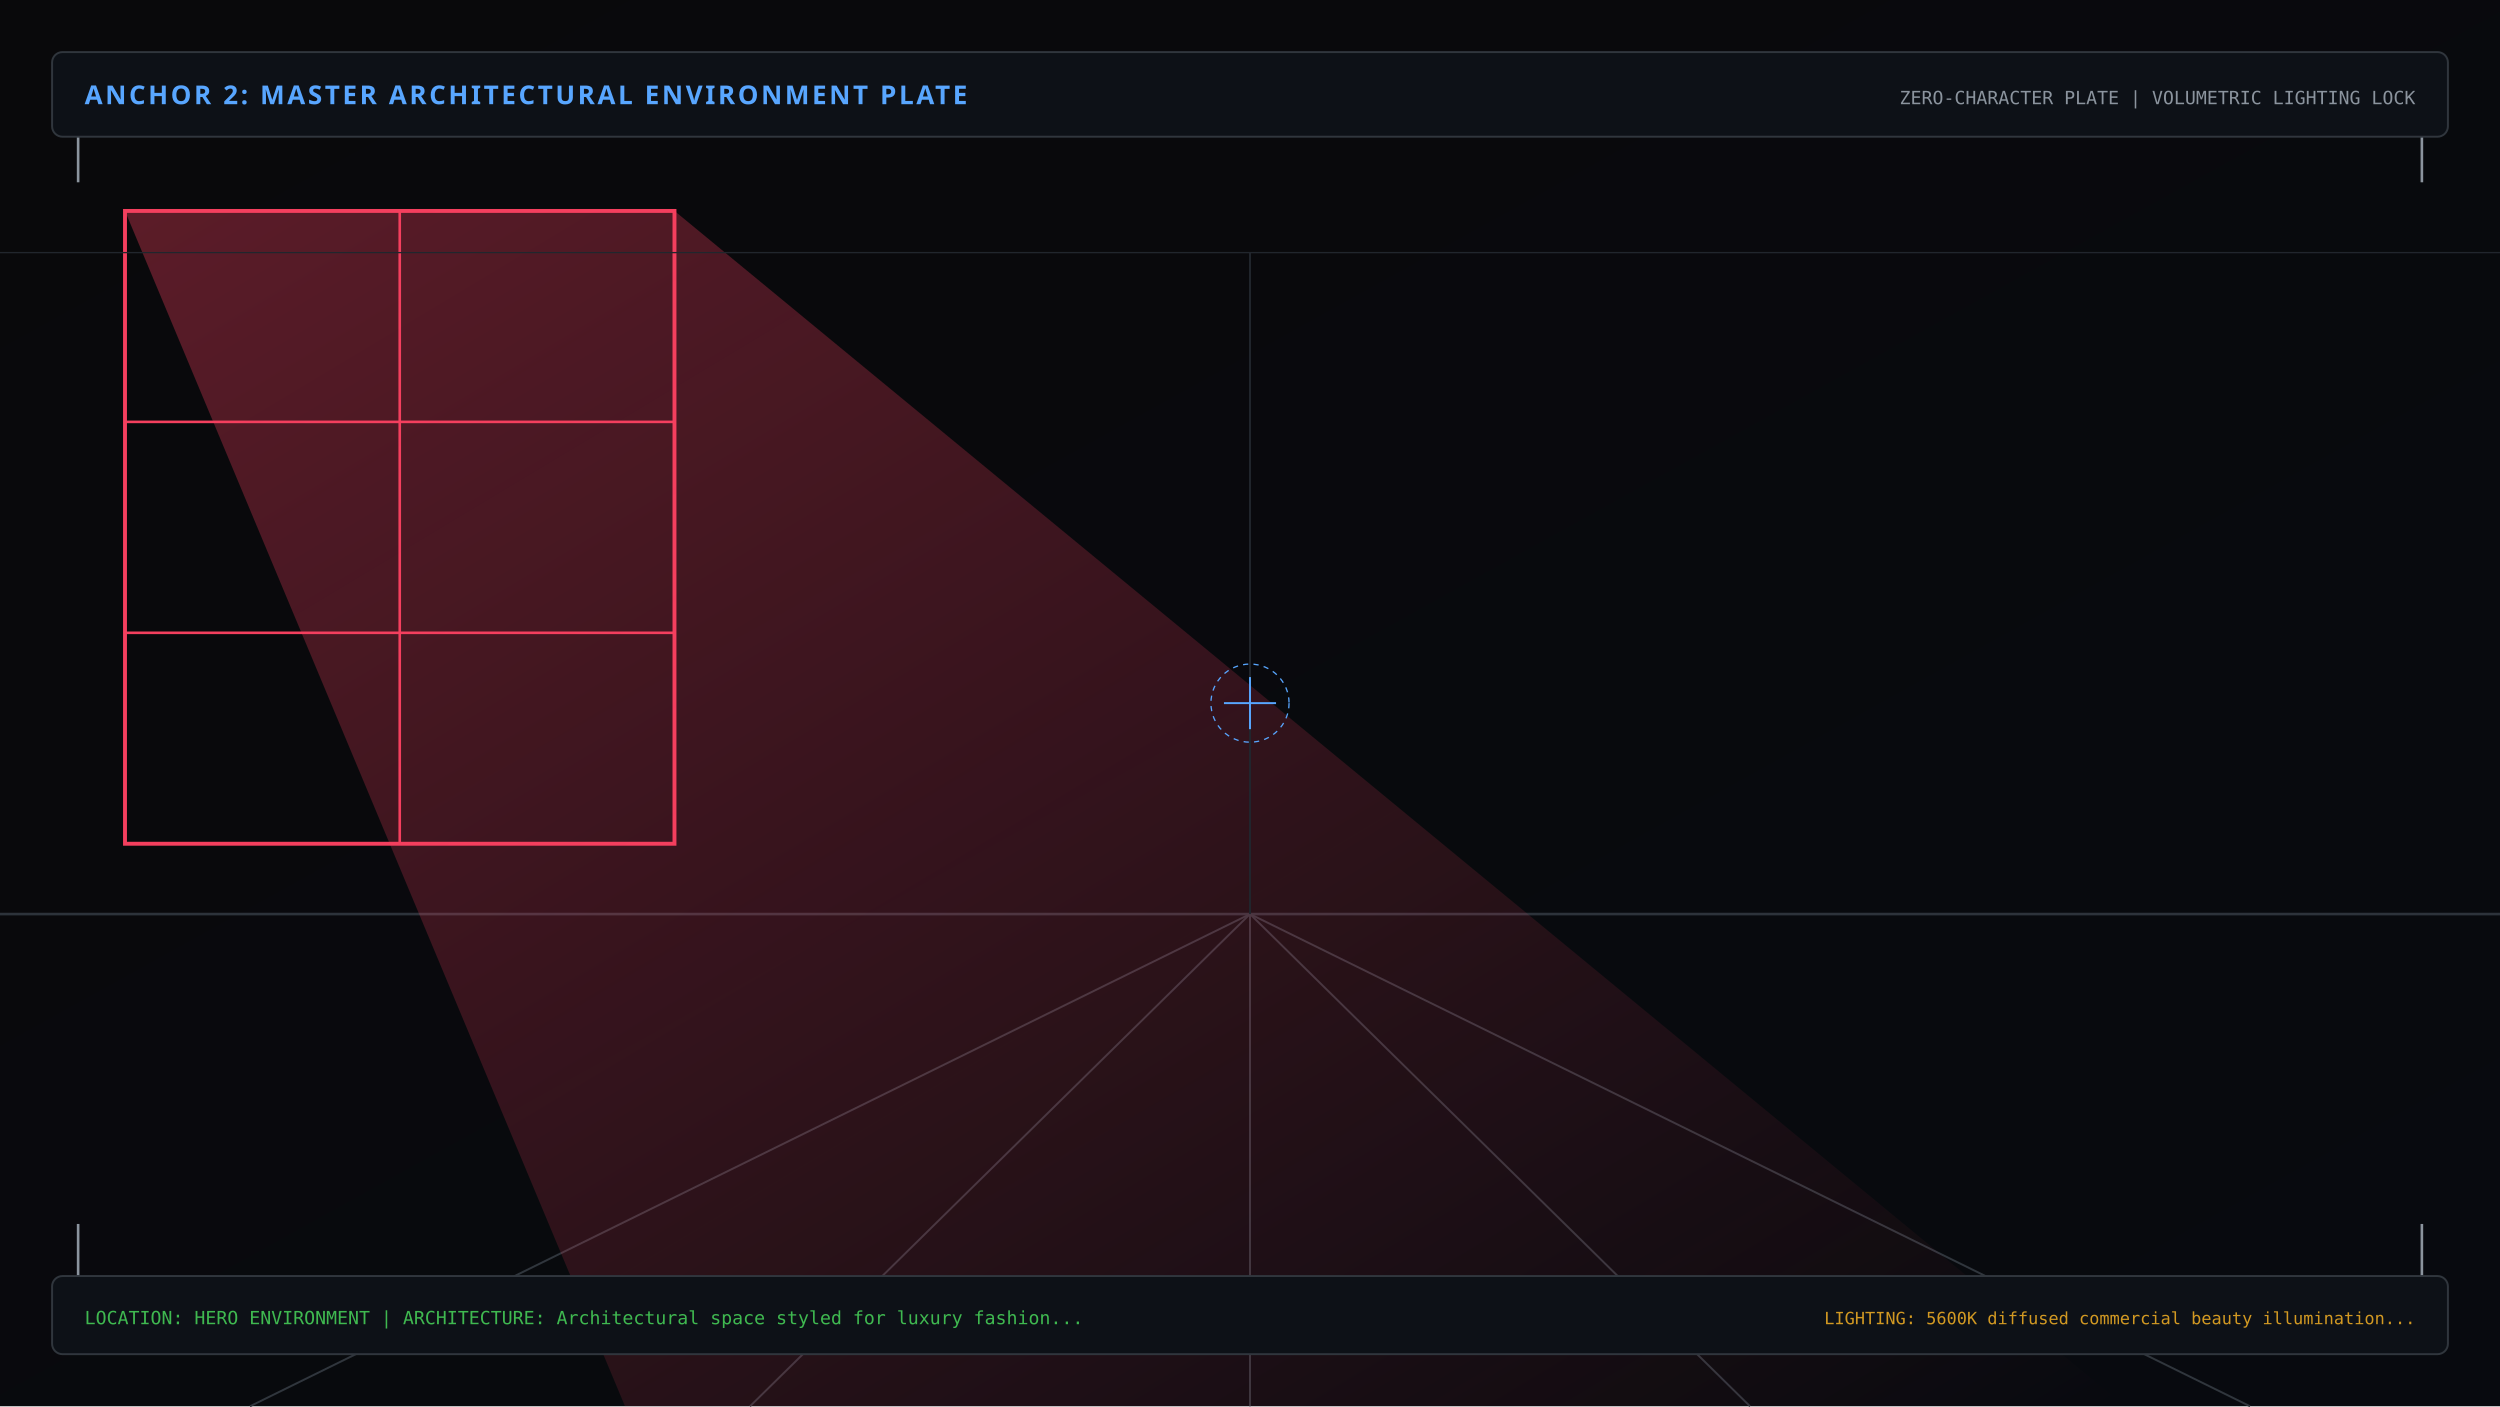
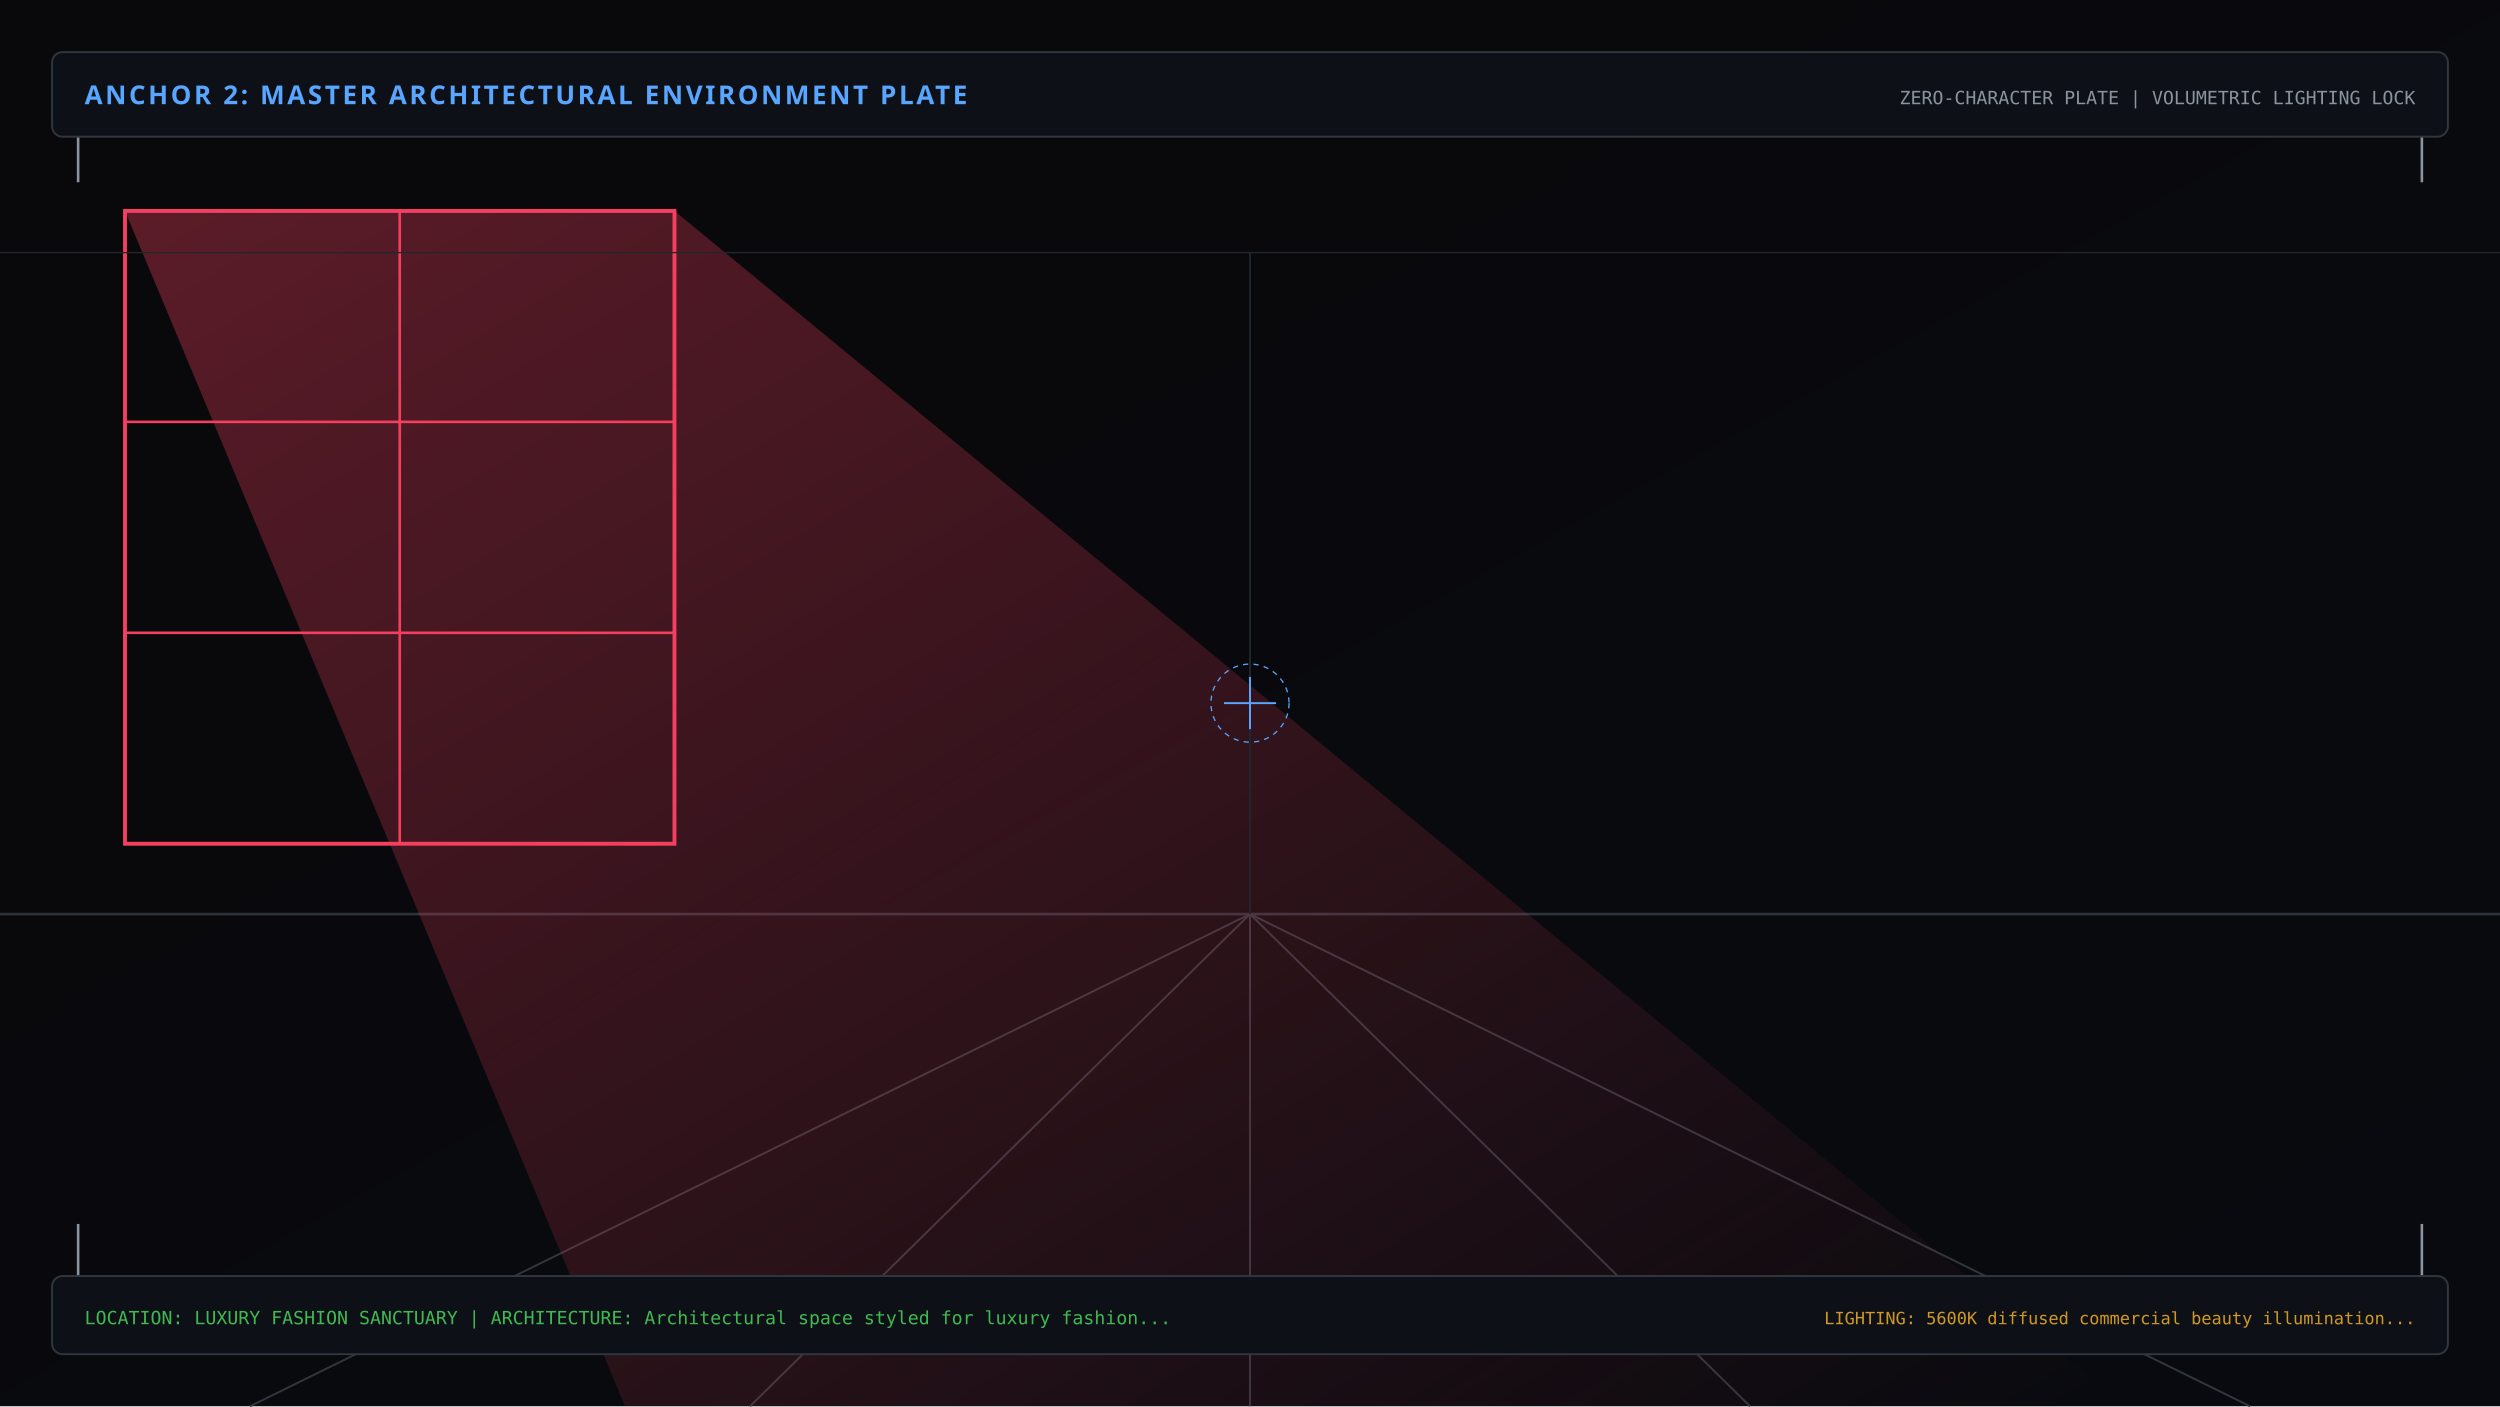
<svg xmlns="http://www.w3.org/2000/svg" viewBox="0 0 1920 1080" width="100%" height="100%">
  <defs>
    <linearGradient id="envGrad" x1="0%" y1="0%" x2="100%" y2="100%">
      <stop offset="0%" stop-color="#09090B" />
      <stop offset="100%" stop-color="#080A0F" />
    </linearGradient>
    <linearGradient id="lightRay" x1="0%" y1="0%" x2="100%" y2="100%">
      <stop offset="0%" stop-color="#F43F5E" stop-opacity="0.35" />
      <stop offset="100%" stop-color="#F43F5E" stop-opacity="0.0" />
    </linearGradient>
  </defs>
  <rect width="1920" height="1080" fill="url(#envGrad)" />
  <line x1="0" y1="702" x2="1920" y2="702" stroke="#2D333B" stroke-width="2" />
  <line x1="960" y1="702" x2="192" y2="1080" stroke="#30363D" stroke-width="1.5" />
  <line x1="960" y1="702" x2="576" y2="1080" stroke="#30363D" stroke-width="1.5" />
  <line x1="960" y1="702" x2="960" y2="1080" stroke="#30363D" stroke-width="1.5" />
  <line x1="960" y1="702" x2="1344" y2="1080" stroke="#30363D" stroke-width="1.5" />
  <line x1="960" y1="702" x2="1728" y2="1080" stroke="#30363D" stroke-width="1.5" />
  <rect x="96" y="162" width="422" height="486" fill="none" stroke="#F43F5E" stroke-width="3" />
  <line x1="307" y1="162" x2="307" y2="648" stroke="#F43F5E" stroke-width="2" />
  <line x1="96" y1="324" x2="518" y2="324" stroke="#F43F5E" stroke-width="2" />
  <line x1="96" y1="486" x2="518" y2="486" stroke="#F43F5E" stroke-width="2" />
  <polygon points="96,162 518,162 1632,1080 480,1080" fill="url(#lightRay)" />
  <line x1="960" y1="194" x2="960" y2="702" stroke="#21262D" stroke-width="1.5" />
  <line x1="0" y1="194" x2="1920" y2="194" stroke="#21262D" stroke-width="1" />
  <circle cx="960" cy="540" r="30" fill="none" stroke="#58A6FF" stroke-width="1" stroke-dasharray="4,4" />
  <line x1="940" y1="540" x2="980" y2="540" stroke="#58A6FF" stroke-width="1.5" />
  <line x1="960" y1="520" x2="960" y2="560" stroke="#58A6FF" stroke-width="1.5" />
  <path d="M 60 140 L 60 80 L 120 80" fill="none" stroke="#8B949E" stroke-width="2" />
  <path d="M 1860 140 L 1860 80 L 1800 80" fill="none" stroke="#8B949E" stroke-width="2" />
  <path d="M 60 940 L 60 1000 L 120 1000" fill="none" stroke="#8B949E" stroke-width="2" />
  <path d="M 1860 940 L 1860 1000 L 1800 1000" fill="none" stroke="#8B949E" stroke-width="2" />
  <rect x="40" y="40" width="1840" height="65" rx="8" fill="#0D1117" stroke="#30363D" stroke-width="1.5" />
  <text x="65" y="80" font-family="'Space Grotesk', sans-serif" font-size="20" font-weight="700" fill="#58A6FF" letter-spacing="2">
    ANCHOR 2: MASTER ARCHITECTURAL ENVIRONMENT PLATE
  </text>
  <text x="1855" y="80" font-family="'JetBrains Mono', monospace" font-size="14" fill="#8B949E" text-anchor="end">
    ZERO-CHARACTER PLATE | VOLUMETRIC LIGHTING LOCK
  </text>
  <rect x="40" y="980" width="1840" height="60" rx="8" fill="#0D1117" stroke="#30363D" stroke-width="1.5" />
  <text x="65" y="1017" font-family="'JetBrains Mono', monospace" font-size="14" fill="#3FB950">
-     LOCATION: HERO ENVIRONMENT | ARCHITECTURE: Architectural space styled for luxury fashion...
+     LOCATION: LUXURY FASHION SANCTUARY | ARCHITECTURE: Architectural space styled for luxury fashion...
  </text>
  <text x="1855" y="1017" font-family="'JetBrains Mono', monospace" font-size="13" fill="#D29922" text-anchor="end">
    LIGHTING: 5600K diffused commercial beauty illumination...
  </text>
</svg>
